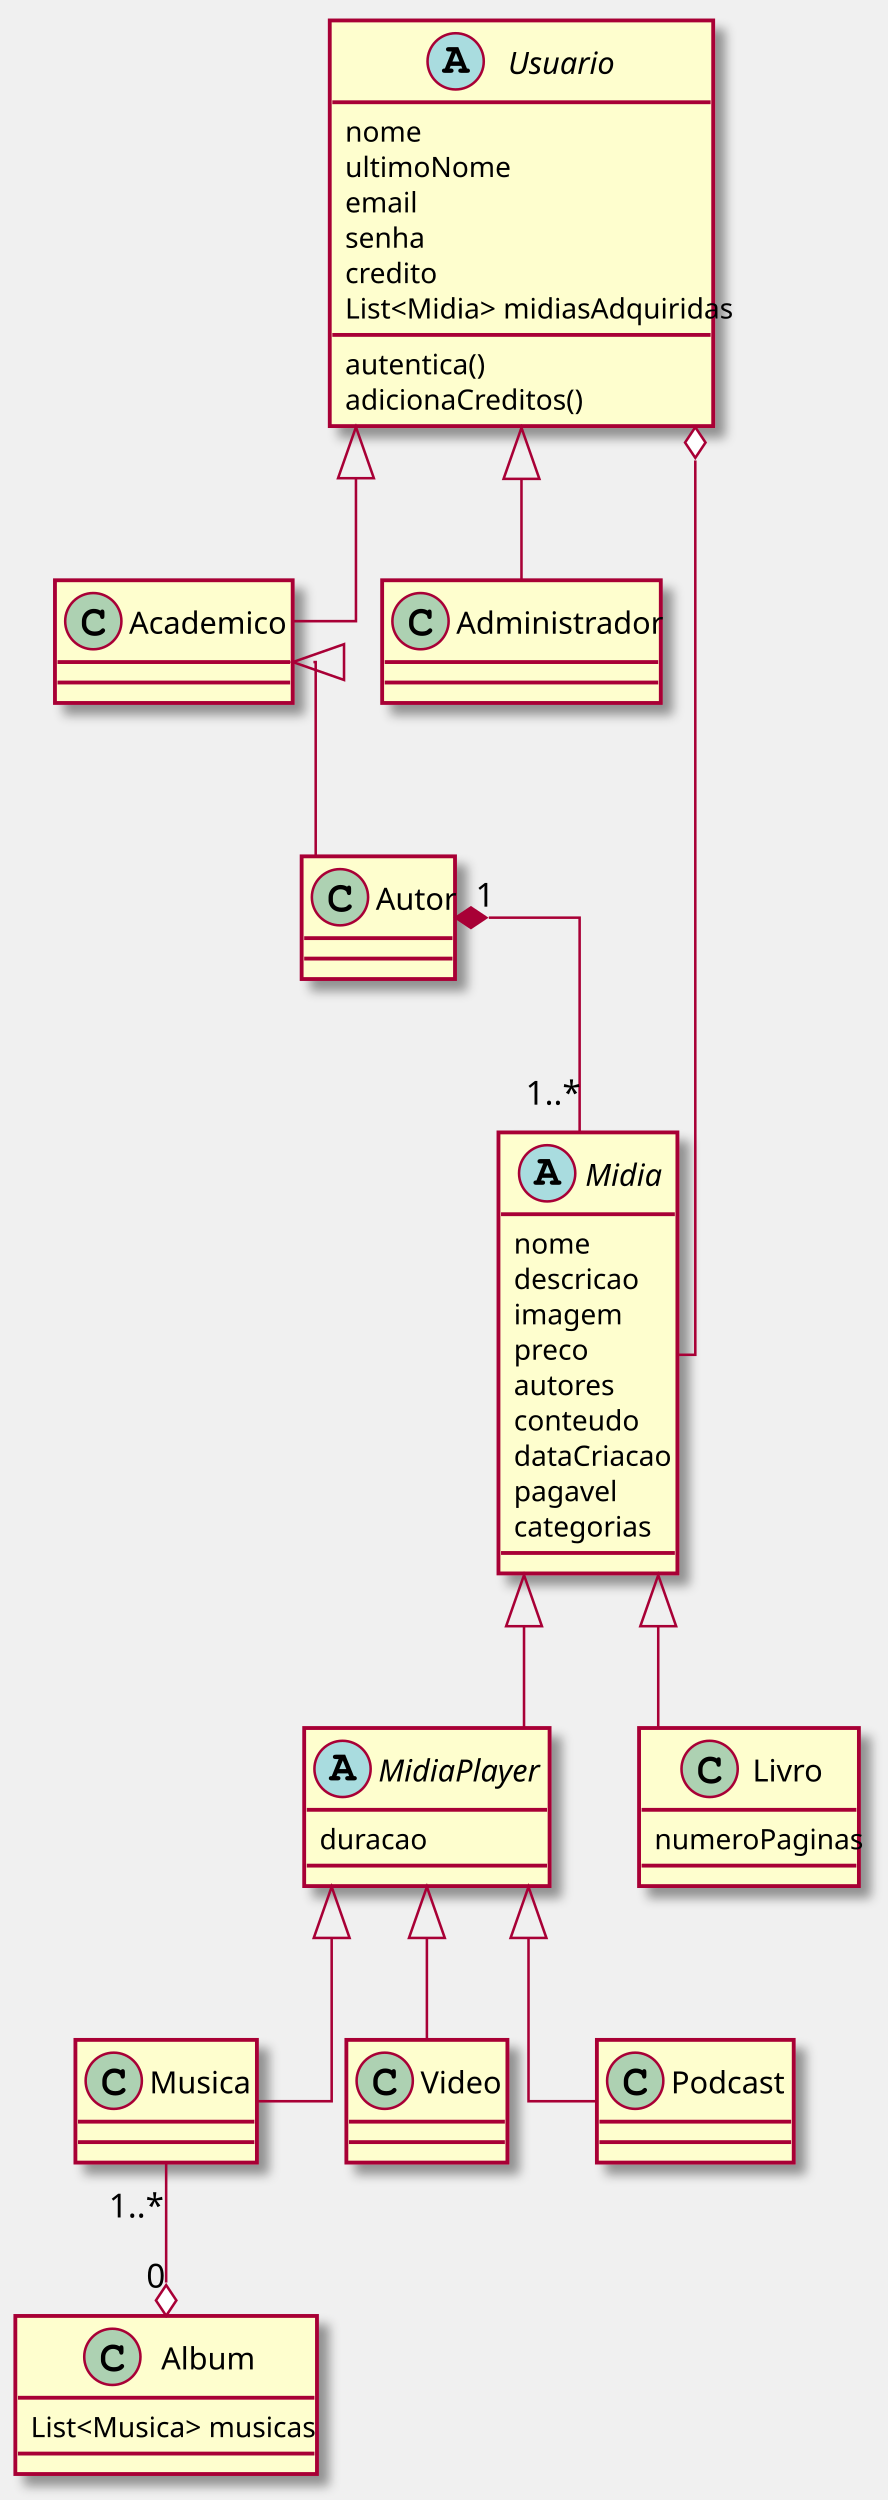
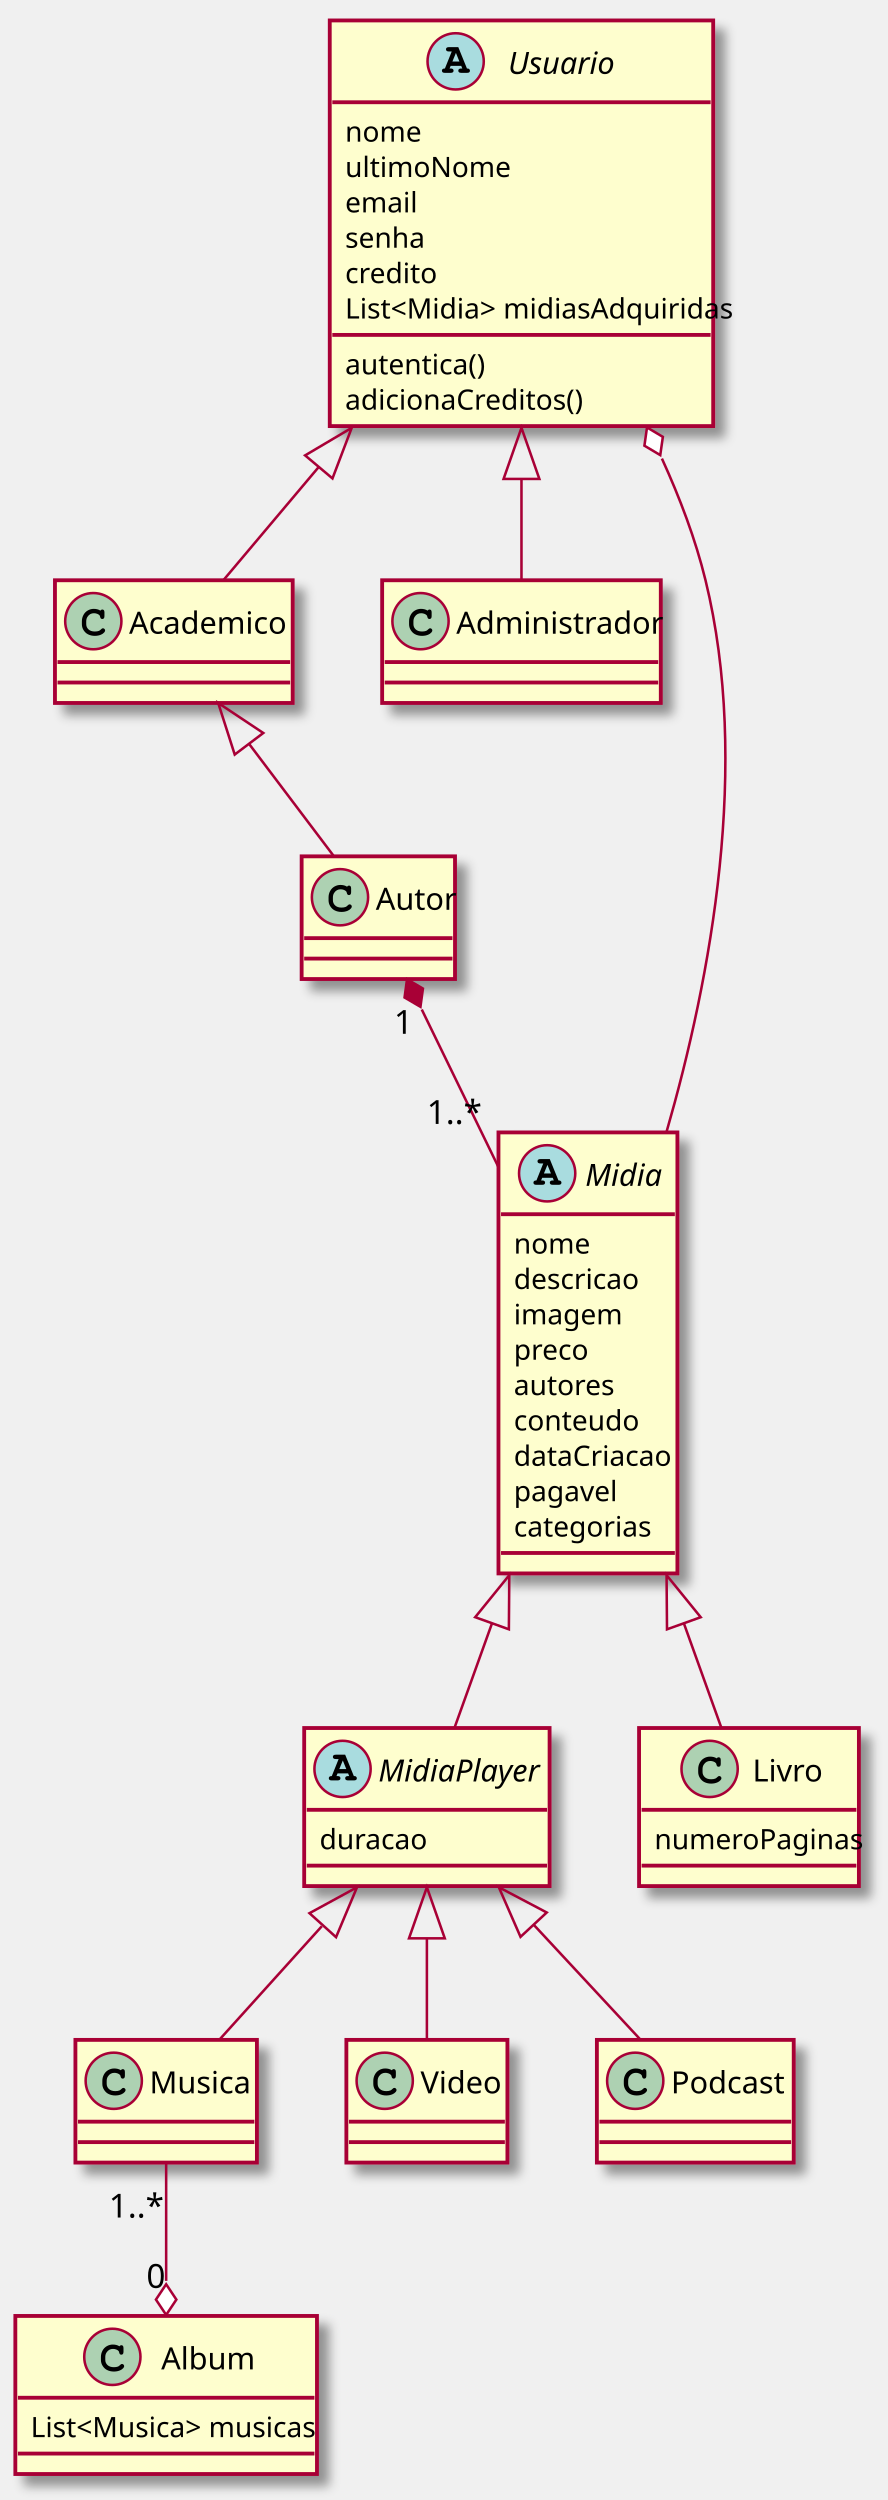
<svg xmlns="http://www.w3.org/2000/svg" contentScriptType="application/ecmascript" contentStyleType="text/css" height="978px" preserveAspectRatio="none" style="width:347px;height:978px;" version="1.1" viewBox="0 0 347 978" width="347px" zoomAndPan="magnify">
  <defs>
-     <filter height="300%" id="fqxv5ekzjxmud" width="300%" x="-1" y="-1">
+     <filter height="300%" id="fqnfkdwn45nmw" width="300%" x="-1" y="-1">
      <feGaussianBlur result="blurOut" stdDeviation="2.0" />
      <feColorMatrix in="blurOut" result="blurOut2" type="matrix" values="0 0 0 0 0 0 0 0 0 0 0 0 0 0 0 0 0 0 .4 0" />
      <feOffset dx="4.0" dy="4.0" in="blurOut2" result="blurOut3" />
      <feBlend in="SourceGraphic" in2="blurOut3" mode="normal" />
    </filter>
  </defs>
  <g>
-     <rect fill="#FEFECE" filter="url(#fqxv5ekzjxmud)" height="158.688" id="Usuario" style="stroke: #A80036; stroke-width: 1.5;" width="150" x="129" y="8" />
+     <rect fill="#FEFECE" filter="url(#fqnfkdwn45nmw)" height="158.688" id="Usuario" style="stroke: #A80036; stroke-width: 1.5;" width="150" x="129" y="8" />
    <ellipse cx="178.25" cy="24" fill="#A9DCDF" rx="11" ry="11" style="stroke: #A80036; stroke-width: 1.0;" />
    <path d="M180.438,25.766 L176.297,25.766 L175.875,26.797 L176.297,26.797 Q176.906,26.797 177.172,27.031 Q177.438,27.266 177.438,27.656 Q177.438,28.031 177.172,28.266 Q176.906,28.5 176.297,28.5 L174,28.5 Q173.391,28.5 173.133,28.266 Q172.875,28.031 172.875,27.641 Q172.875,27.266 173.148,27.023 Q173.422,26.781 174.047,26.797 L176.719,20.141 L175.609,20.141 Q175,20.141 174.734,19.906 Q174.469,19.672 174.469,19.281 Q174.469,18.906 174.734,18.672 Q175,18.438 175.609,18.438 L179.281,18.438 L182.672,26.797 Q183.266,26.797 183.453,26.938 Q183.844,27.203 183.844,27.656 Q183.844,28.031 183.586,28.266 Q183.328,28.5 182.719,28.5 L180.422,28.5 Q179.812,28.5 179.547,28.266 Q179.281,28.031 179.281,27.641 Q179.281,27.266 179.547,27.031 Q179.812,26.797 180.422,26.797 L180.844,26.797 L180.438,25.766 Z M179.719,24.062 L178.359,20.688 L176.984,24.062 L179.719,24.062 Z " />
    <text fill="#000000" font-family="sans-serif" font-size="12" font-style="italic" lengthAdjust="spacingAndGlyphs" textLength="43" x="198.75" y="28.91">Usuario</text>
    <line style="stroke: #A80036; stroke-width: 1.5;" x1="130" x2="278" y1="40" y2="40" />
    <text fill="#000000" font-family="sans-serif" font-size="11" lengthAdjust="spacingAndGlyphs" textLength="26" x="135" y="55.419">nome</text>
    <text fill="#000000" font-family="sans-serif" font-size="11" lengthAdjust="spacingAndGlyphs" textLength="54" x="135" y="69.255">ultimoNome</text>
    <text fill="#000000" font-family="sans-serif" font-size="11" lengthAdjust="spacingAndGlyphs" textLength="24" x="135" y="83.091">email</text>
    <text fill="#000000" font-family="sans-serif" font-size="11" lengthAdjust="spacingAndGlyphs" textLength="30" x="135" y="96.927">senha</text>
    <text fill="#000000" font-family="sans-serif" font-size="11" lengthAdjust="spacingAndGlyphs" textLength="33" x="135" y="110.763">credito</text>
    <text fill="#000000" font-family="sans-serif" font-size="11" lengthAdjust="spacingAndGlyphs" textLength="138" x="135" y="124.599">List&lt;Midia&gt; midiasAdquiridas</text>
    <line style="stroke: #A80036; stroke-width: 1.5;" x1="130" x2="278" y1="131.016" y2="131.016" />
    <text fill="#000000" font-family="sans-serif" font-size="11" lengthAdjust="spacingAndGlyphs" textLength="52" x="135" y="146.435">autentica()</text>
    <text fill="#000000" font-family="sans-serif" font-size="11" lengthAdjust="spacingAndGlyphs" textLength="88" x="135" y="160.27">adicionaCreditos()</text>
-     <rect fill="#FEFECE" filter="url(#fqxv5ekzjxmud)" height="48" id="Academico" style="stroke: #A80036; stroke-width: 1.5;" width="93" x="21.5" y="227" />
+     <rect fill="#FEFECE" filter="url(#fqnfkdwn45nmw)" height="48" id="Academico" style="stroke: #A80036; stroke-width: 1.5;" width="93" x="21.5" y="227" />
    <ellipse cx="36.5" cy="243" fill="#ADD1B2" rx="11" ry="11" style="stroke: #A80036; stroke-width: 1.0;" />
    <path d="M39.266,238.875 Q39.422,238.656 39.609,238.547 Q39.797,238.438 40.016,238.438 Q40.391,238.438 40.625,238.695 Q40.859,238.953 40.859,239.562 L40.859,241.016 Q40.859,241.625 40.625,241.891 Q40.391,242.156 40.016,242.156 Q39.672,242.156 39.469,241.953 Q39.266,241.766 39.156,241.25 Q39.109,240.891 38.922,240.703 Q38.594,240.328 37.984,240.109 Q37.375,239.891 36.75,239.891 Q35.984,239.891 35.352,240.219 Q34.719,240.547 34.227,241.297 Q33.734,242.047 33.734,243.078 L33.734,244.172 Q33.734,245.406 34.625,246.227 Q35.516,247.047 37.109,247.047 Q38.047,247.047 38.703,246.797 Q39.094,246.641 39.516,246.203 Q39.781,245.938 39.93,245.859 Q40.078,245.781 40.281,245.781 Q40.609,245.781 40.867,246.039 Q41.125,246.297 41.125,246.641 Q41.125,246.984 40.781,247.391 Q40.281,247.969 39.484,248.297 Q38.406,248.75 37.109,248.75 Q35.594,248.75 34.391,248.125 Q33.406,247.625 32.719,246.555 Q32.031,245.484 32.031,244.203 L32.031,243.047 Q32.031,241.719 32.648,240.57 Q33.266,239.422 34.359,238.805 Q35.453,238.188 36.688,238.188 Q37.422,238.188 38.07,238.352 Q38.719,238.516 39.266,238.875 Z " />
    <text fill="#000000" font-family="sans-serif" font-size="12" lengthAdjust="spacingAndGlyphs" textLength="61" x="50.5" y="247.91">Academico</text>
    <line style="stroke: #A80036; stroke-width: 1.5;" x1="22.5" x2="113.5" y1="259" y2="259" />
    <line style="stroke: #A80036; stroke-width: 1.5;" x1="22.5" x2="113.5" y1="267" y2="267" />
-     <rect fill="#FEFECE" filter="url(#fqxv5ekzjxmud)" height="48" id="Administrador" style="stroke: #A80036; stroke-width: 1.5;" width="109" x="149.5" y="227" />
+     <rect fill="#FEFECE" filter="url(#fqnfkdwn45nmw)" height="48" id="Administrador" style="stroke: #A80036; stroke-width: 1.5;" width="109" x="149.5" y="227" />
    <ellipse cx="164.5" cy="243" fill="#ADD1B2" rx="11" ry="11" style="stroke: #A80036; stroke-width: 1.0;" />
    <path d="M167.266,238.875 Q167.422,238.656 167.609,238.547 Q167.797,238.438 168.016,238.438 Q168.391,238.438 168.625,238.695 Q168.859,238.953 168.859,239.562 L168.859,241.016 Q168.859,241.625 168.625,241.891 Q168.391,242.156 168.016,242.156 Q167.672,242.156 167.469,241.953 Q167.266,241.766 167.156,241.25 Q167.109,240.891 166.922,240.703 Q166.594,240.328 165.984,240.109 Q165.375,239.891 164.75,239.891 Q163.984,239.891 163.352,240.219 Q162.719,240.547 162.227,241.297 Q161.734,242.047 161.734,243.078 L161.734,244.172 Q161.734,245.406 162.625,246.227 Q163.516,247.047 165.109,247.047 Q166.047,247.047 166.703,246.797 Q167.094,246.641 167.516,246.203 Q167.781,245.938 167.93,245.859 Q168.078,245.781 168.281,245.781 Q168.609,245.781 168.867,246.039 Q169.125,246.297 169.125,246.641 Q169.125,246.984 168.781,247.391 Q168.281,247.969 167.484,248.297 Q166.406,248.75 165.109,248.75 Q163.594,248.75 162.391,248.125 Q161.406,247.625 160.719,246.555 Q160.031,245.484 160.031,244.203 L160.031,243.047 Q160.031,241.719 160.648,240.57 Q161.266,239.422 162.359,238.805 Q163.453,238.188 164.688,238.188 Q165.422,238.188 166.07,238.352 Q166.719,238.516 167.266,238.875 Z " />
    <text fill="#000000" font-family="sans-serif" font-size="12" lengthAdjust="spacingAndGlyphs" textLength="77" x="178.5" y="247.91">Administrador</text>
    <line style="stroke: #A80036; stroke-width: 1.5;" x1="150.5" x2="257.5" y1="259" y2="259" />
    <line style="stroke: #A80036; stroke-width: 1.5;" x1="150.5" x2="257.5" y1="267" y2="267" />
-     <rect fill="#FEFECE" filter="url(#fqxv5ekzjxmud)" height="61.836" id="Album" style="stroke: #A80036; stroke-width: 1.5;" width="118" x="6" y="906" />
+     <rect fill="#FEFECE" filter="url(#fqnfkdwn45nmw)" height="61.836" id="Album" style="stroke: #A80036; stroke-width: 1.5;" width="118" x="6" y="906" />
    <ellipse cx="43.95" cy="922" fill="#ADD1B2" rx="11" ry="11" style="stroke: #A80036; stroke-width: 1.0;" />
    <path d="M46.716,917.875 Q46.872,917.656 47.059,917.547 Q47.247,917.438 47.466,917.438 Q47.841,917.438 48.075,917.695 Q48.309,917.953 48.309,918.562 L48.309,920.016 Q48.309,920.625 48.075,920.891 Q47.841,921.156 47.466,921.156 Q47.122,921.156 46.919,920.953 Q46.716,920.766 46.606,920.25 Q46.559,919.891 46.372,919.703 Q46.044,919.328 45.434,919.109 Q44.825,918.891 44.2,918.891 Q43.434,918.891 42.802,919.219 Q42.169,919.547 41.677,920.297 Q41.184,921.047 41.184,922.078 L41.184,923.172 Q41.184,924.406 42.075,925.227 Q42.966,926.047 44.559,926.047 Q45.497,926.047 46.153,925.797 Q46.544,925.641 46.966,925.203 Q47.231,924.938 47.38,924.859 Q47.528,924.781 47.731,924.781 Q48.059,924.781 48.317,925.039 Q48.575,925.297 48.575,925.641 Q48.575,925.984 48.231,926.391 Q47.731,926.969 46.934,927.297 Q45.856,927.75 44.559,927.75 Q43.044,927.75 41.841,927.125 Q40.856,926.625 40.169,925.555 Q39.481,924.484 39.481,923.203 L39.481,922.047 Q39.481,920.719 40.098,919.57 Q40.716,918.422 41.809,917.805 Q42.903,917.188 44.138,917.188 Q44.872,917.188 45.52,917.352 Q46.169,917.516 46.716,917.875 Z " />
    <text fill="#000000" font-family="sans-serif" font-size="12" lengthAdjust="spacingAndGlyphs" textLength="35" x="63.05" y="926.91">Album</text>
    <line style="stroke: #A80036; stroke-width: 1.5;" x1="7" x2="123" y1="938" y2="938" />
    <text fill="#000000" font-family="sans-serif" font-size="11" lengthAdjust="spacingAndGlyphs" textLength="106" x="12" y="953.419">List&lt;Musica&gt; musicas</text>
    <line style="stroke: #A80036; stroke-width: 1.5;" x1="7" x2="123" y1="959.836" y2="959.836" />
-     <rect fill="#FEFECE" filter="url(#fqxv5ekzjxmud)" height="172.523" id="Midia" style="stroke: #A80036; stroke-width: 1.5;" width="70" x="195" y="443" />
+     <rect fill="#FEFECE" filter="url(#fqnfkdwn45nmw)" height="172.523" id="Midia" style="stroke: #A80036; stroke-width: 1.5;" width="70" x="195" y="443" />
    <ellipse cx="214.05" cy="459" fill="#A9DCDF" rx="11" ry="11" style="stroke: #A80036; stroke-width: 1.0;" />
    <path d="M216.238,460.766 L212.097,460.766 L211.675,461.797 L212.097,461.797 Q212.706,461.797 212.972,462.031 Q213.238,462.266 213.238,462.656 Q213.238,463.031 212.972,463.266 Q212.706,463.5 212.097,463.5 L209.8,463.5 Q209.191,463.5 208.933,463.266 Q208.675,463.031 208.675,462.641 Q208.675,462.266 208.948,462.023 Q209.222,461.781 209.847,461.797 L212.519,455.141 L211.409,455.141 Q210.8,455.141 210.534,454.906 Q210.269,454.672 210.269,454.281 Q210.269,453.906 210.534,453.672 Q210.8,453.438 211.409,453.438 L215.081,453.438 L218.472,461.797 Q219.066,461.797 219.253,461.938 Q219.644,462.203 219.644,462.656 Q219.644,463.031 219.386,463.266 Q219.128,463.5 218.519,463.5 L216.222,463.5 Q215.613,463.5 215.347,463.266 Q215.081,463.031 215.081,462.641 Q215.081,462.266 215.347,462.031 Q215.613,461.797 216.222,461.797 L216.644,461.797 L216.238,460.766 Z M215.519,459.062 L214.159,455.688 L212.784,459.062 L215.519,459.062 Z " />
    <text fill="#000000" font-family="sans-serif" font-size="12" font-style="italic" lengthAdjust="spacingAndGlyphs" textLength="29" x="228.95" y="463.91">Midia</text>
    <line style="stroke: #A80036; stroke-width: 1.5;" x1="196" x2="264" y1="475" y2="475" />
    <text fill="#000000" font-family="sans-serif" font-size="11" lengthAdjust="spacingAndGlyphs" textLength="26" x="201" y="490.419">nome</text>
    <text fill="#000000" font-family="sans-serif" font-size="11" lengthAdjust="spacingAndGlyphs" textLength="48" x="201" y="504.255">descricao</text>
    <text fill="#000000" font-family="sans-serif" font-size="11" lengthAdjust="spacingAndGlyphs" textLength="36" x="201" y="518.091">imagem</text>
    <text fill="#000000" font-family="sans-serif" font-size="11" lengthAdjust="spacingAndGlyphs" textLength="28" x="201" y="531.927">preco</text>
    <text fill="#000000" font-family="sans-serif" font-size="11" lengthAdjust="spacingAndGlyphs" textLength="37" x="201" y="545.763">autores</text>
    <text fill="#000000" font-family="sans-serif" font-size="11" lengthAdjust="spacingAndGlyphs" textLength="45" x="201" y="559.599">conteudo</text>
    <text fill="#000000" font-family="sans-serif" font-size="11" lengthAdjust="spacingAndGlyphs" textLength="58" x="201" y="573.435">dataCriacao</text>
    <text fill="#000000" font-family="sans-serif" font-size="11" lengthAdjust="spacingAndGlyphs" textLength="38" x="201" y="587.27">pagavel</text>
    <text fill="#000000" font-family="sans-serif" font-size="11" lengthAdjust="spacingAndGlyphs" textLength="51" x="201" y="601.106">categorias</text>
    <line style="stroke: #A80036; stroke-width: 1.5;" x1="196" x2="264" y1="607.523" y2="607.523" />
-     <rect fill="#FEFECE" filter="url(#fqxv5ekzjxmud)" height="61.836" id="MidiaPlayer" style="stroke: #A80036; stroke-width: 1.5;" width="96" x="119" y="676" />
+     <rect fill="#FEFECE" filter="url(#fqnfkdwn45nmw)" height="61.836" id="MidiaPlayer" style="stroke: #A80036; stroke-width: 1.5;" width="96" x="119" y="676" />
    <ellipse cx="134" cy="692" fill="#A9DCDF" rx="11" ry="11" style="stroke: #A80036; stroke-width: 1.0;" />
    <path d="M136.188,693.766 L132.047,693.766 L131.625,694.797 L132.047,694.797 Q132.656,694.797 132.922,695.031 Q133.188,695.266 133.188,695.656 Q133.188,696.031 132.922,696.266 Q132.656,696.5 132.047,696.5 L129.75,696.5 Q129.141,696.5 128.883,696.266 Q128.625,696.031 128.625,695.641 Q128.625,695.266 128.898,695.023 Q129.172,694.781 129.797,694.797 L132.469,688.141 L131.359,688.141 Q130.75,688.141 130.484,687.906 Q130.219,687.672 130.219,687.281 Q130.219,686.906 130.484,686.672 Q130.75,686.438 131.359,686.438 L135.031,686.438 L138.422,694.797 Q139.016,694.797 139.203,694.938 Q139.594,695.203 139.594,695.656 Q139.594,696.031 139.336,696.266 Q139.078,696.5 138.469,696.5 L136.172,696.5 Q135.562,696.5 135.297,696.266 Q135.031,696.031 135.031,695.641 Q135.031,695.266 135.297,695.031 Q135.562,694.797 136.172,694.797 L136.594,694.797 L136.188,693.766 Z M135.469,692.062 L134.109,688.688 L132.734,692.062 L135.469,692.062 Z " />
    <text fill="#000000" font-family="sans-serif" font-size="12" font-style="italic" lengthAdjust="spacingAndGlyphs" textLength="64" x="148" y="696.91">MidiaPlayer</text>
    <line style="stroke: #A80036; stroke-width: 1.5;" x1="120" x2="214" y1="708" y2="708" />
    <text fill="#000000" font-family="sans-serif" font-size="11" lengthAdjust="spacingAndGlyphs" textLength="40" x="125" y="723.419">duracao</text>
    <line style="stroke: #A80036; stroke-width: 1.5;" x1="120" x2="214" y1="729.836" y2="729.836" />
-     <rect fill="#FEFECE" filter="url(#fqxv5ekzjxmud)" height="61.836" id="Livro" style="stroke: #A80036; stroke-width: 1.5;" width="86" x="250" y="676" />
+     <rect fill="#FEFECE" filter="url(#fqnfkdwn45nmw)" height="61.836" id="Livro" style="stroke: #A80036; stroke-width: 1.5;" width="86" x="250" y="676" />
    <ellipse cx="277.6" cy="692" fill="#ADD1B2" rx="11" ry="11" style="stroke: #A80036; stroke-width: 1.0;" />
    <path d="M280.366,687.875 Q280.522,687.656 280.709,687.547 Q280.897,687.438 281.116,687.438 Q281.491,687.438 281.725,687.695 Q281.959,687.953 281.959,688.562 L281.959,690.016 Q281.959,690.625 281.725,690.891 Q281.491,691.156 281.116,691.156 Q280.772,691.156 280.569,690.953 Q280.366,690.766 280.256,690.25 Q280.209,689.891 280.022,689.703 Q279.694,689.328 279.084,689.109 Q278.475,688.891 277.85,688.891 Q277.084,688.891 276.452,689.219 Q275.819,689.547 275.327,690.297 Q274.834,691.047 274.834,692.078 L274.834,693.172 Q274.834,694.406 275.725,695.227 Q276.616,696.047 278.209,696.047 Q279.147,696.047 279.803,695.797 Q280.194,695.641 280.616,695.203 Q280.881,694.938 281.03,694.859 Q281.178,694.781 281.381,694.781 Q281.709,694.781 281.967,695.039 Q282.225,695.297 282.225,695.641 Q282.225,695.984 281.881,696.391 Q281.381,696.969 280.584,697.297 Q279.506,697.75 278.209,697.75 Q276.694,697.75 275.491,697.125 Q274.506,696.625 273.819,695.555 Q273.131,694.484 273.131,693.203 L273.131,692.047 Q273.131,690.719 273.748,689.57 Q274.366,688.422 275.459,687.805 Q276.553,687.188 277.788,687.188 Q278.522,687.188 279.17,687.352 Q279.819,687.516 280.366,687.875 Z " />
    <text fill="#000000" font-family="sans-serif" font-size="12" lengthAdjust="spacingAndGlyphs" textLength="26" x="294.4" y="696.91">Livro</text>
    <line style="stroke: #A80036; stroke-width: 1.5;" x1="251" x2="335" y1="708" y2="708" />
    <text fill="#000000" font-family="sans-serif" font-size="11" lengthAdjust="spacingAndGlyphs" textLength="74" x="256" y="723.419">numeroPaginas</text>
    <line style="stroke: #A80036; stroke-width: 1.5;" x1="251" x2="335" y1="729.836" y2="729.836" />
-     <rect fill="#FEFECE" filter="url(#fqxv5ekzjxmud)" height="48" id="Musica" style="stroke: #A80036; stroke-width: 1.5;" width="71" x="29.5" y="798" />
+     <rect fill="#FEFECE" filter="url(#fqnfkdwn45nmw)" height="48" id="Musica" style="stroke: #A80036; stroke-width: 1.5;" width="71" x="29.5" y="798" />
    <ellipse cx="44.5" cy="814" fill="#ADD1B2" rx="11" ry="11" style="stroke: #A80036; stroke-width: 1.0;" />
    <path d="M47.266,809.875 Q47.422,809.656 47.609,809.547 Q47.797,809.438 48.016,809.438 Q48.391,809.438 48.625,809.695 Q48.859,809.953 48.859,810.562 L48.859,812.016 Q48.859,812.625 48.625,812.891 Q48.391,813.156 48.016,813.156 Q47.672,813.156 47.469,812.953 Q47.266,812.766 47.156,812.25 Q47.109,811.891 46.922,811.703 Q46.594,811.328 45.984,811.109 Q45.375,810.891 44.75,810.891 Q43.984,810.891 43.352,811.219 Q42.719,811.547 42.227,812.297 Q41.734,813.047 41.734,814.078 L41.734,815.172 Q41.734,816.406 42.625,817.227 Q43.516,818.047 45.109,818.047 Q46.047,818.047 46.703,817.797 Q47.094,817.641 47.516,817.203 Q47.781,816.938 47.93,816.859 Q48.078,816.781 48.281,816.781 Q48.609,816.781 48.867,817.039 Q49.125,817.297 49.125,817.641 Q49.125,817.984 48.781,818.391 Q48.281,818.969 47.484,819.297 Q46.406,819.75 45.109,819.75 Q43.594,819.75 42.391,819.125 Q41.406,818.625 40.719,817.555 Q40.031,816.484 40.031,815.203 L40.031,814.047 Q40.031,812.719 40.648,811.57 Q41.266,810.422 42.359,809.805 Q43.453,809.188 44.688,809.188 Q45.422,809.188 46.07,809.352 Q46.719,809.516 47.266,809.875 Z " />
    <text fill="#000000" font-family="sans-serif" font-size="12" lengthAdjust="spacingAndGlyphs" textLength="39" x="58.5" y="818.91">Musica</text>
    <line style="stroke: #A80036; stroke-width: 1.5;" x1="30.5" x2="99.5" y1="830" y2="830" />
    <line style="stroke: #A80036; stroke-width: 1.5;" x1="30.5" x2="99.5" y1="838" y2="838" />
-     <rect fill="#FEFECE" filter="url(#fqxv5ekzjxmud)" height="48" id="Video" style="stroke: #A80036; stroke-width: 1.5;" width="63" x="135.5" y="798" />
+     <rect fill="#FEFECE" filter="url(#fqnfkdwn45nmw)" height="48" id="Video" style="stroke: #A80036; stroke-width: 1.5;" width="63" x="135.5" y="798" />
    <ellipse cx="150.5" cy="814" fill="#ADD1B2" rx="11" ry="11" style="stroke: #A80036; stroke-width: 1.0;" />
    <path d="M153.266,809.875 Q153.422,809.656 153.609,809.547 Q153.797,809.438 154.016,809.438 Q154.391,809.438 154.625,809.695 Q154.859,809.953 154.859,810.562 L154.859,812.016 Q154.859,812.625 154.625,812.891 Q154.391,813.156 154.016,813.156 Q153.672,813.156 153.469,812.953 Q153.266,812.766 153.156,812.25 Q153.109,811.891 152.922,811.703 Q152.594,811.328 151.984,811.109 Q151.375,810.891 150.75,810.891 Q149.984,810.891 149.352,811.219 Q148.719,811.547 148.227,812.297 Q147.734,813.047 147.734,814.078 L147.734,815.172 Q147.734,816.406 148.625,817.227 Q149.516,818.047 151.109,818.047 Q152.047,818.047 152.703,817.797 Q153.094,817.641 153.516,817.203 Q153.781,816.938 153.93,816.859 Q154.078,816.781 154.281,816.781 Q154.609,816.781 154.867,817.039 Q155.125,817.297 155.125,817.641 Q155.125,817.984 154.781,818.391 Q154.281,818.969 153.484,819.297 Q152.406,819.75 151.109,819.75 Q149.594,819.75 148.391,819.125 Q147.406,818.625 146.719,817.555 Q146.031,816.484 146.031,815.203 L146.031,814.047 Q146.031,812.719 146.648,811.57 Q147.266,810.422 148.359,809.805 Q149.453,809.188 150.688,809.188 Q151.422,809.188 152.07,809.352 Q152.719,809.516 153.266,809.875 Z " />
    <text fill="#000000" font-family="sans-serif" font-size="12" lengthAdjust="spacingAndGlyphs" textLength="31" x="164.5" y="818.91">Video</text>
    <line style="stroke: #A80036; stroke-width: 1.5;" x1="136.5" x2="197.5" y1="830" y2="830" />
    <line style="stroke: #A80036; stroke-width: 1.5;" x1="136.5" x2="197.5" y1="838" y2="838" />
-     <rect fill="#FEFECE" filter="url(#fqxv5ekzjxmud)" height="48" id="Podcast" style="stroke: #A80036; stroke-width: 1.5;" width="77" x="233.5" y="798" />
+     <rect fill="#FEFECE" filter="url(#fqnfkdwn45nmw)" height="48" id="Podcast" style="stroke: #A80036; stroke-width: 1.5;" width="77" x="233.5" y="798" />
    <ellipse cx="248.5" cy="814" fill="#ADD1B2" rx="11" ry="11" style="stroke: #A80036; stroke-width: 1.0;" />
    <path d="M251.266,809.875 Q251.422,809.656 251.609,809.547 Q251.797,809.438 252.016,809.438 Q252.391,809.438 252.625,809.695 Q252.859,809.953 252.859,810.562 L252.859,812.016 Q252.859,812.625 252.625,812.891 Q252.391,813.156 252.016,813.156 Q251.672,813.156 251.469,812.953 Q251.266,812.766 251.156,812.25 Q251.109,811.891 250.922,811.703 Q250.594,811.328 249.984,811.109 Q249.375,810.891 248.75,810.891 Q247.984,810.891 247.352,811.219 Q246.719,811.547 246.227,812.297 Q245.734,813.047 245.734,814.078 L245.734,815.172 Q245.734,816.406 246.625,817.227 Q247.516,818.047 249.109,818.047 Q250.047,818.047 250.703,817.797 Q251.094,817.641 251.516,817.203 Q251.781,816.938 251.93,816.859 Q252.078,816.781 252.281,816.781 Q252.609,816.781 252.867,817.039 Q253.125,817.297 253.125,817.641 Q253.125,817.984 252.781,818.391 Q252.281,818.969 251.484,819.297 Q250.406,819.75 249.109,819.75 Q247.594,819.75 246.391,819.125 Q245.406,818.625 244.719,817.555 Q244.031,816.484 244.031,815.203 L244.031,814.047 Q244.031,812.719 244.648,811.57 Q245.266,810.422 246.359,809.805 Q247.453,809.188 248.688,809.188 Q249.422,809.188 250.07,809.352 Q250.719,809.516 251.266,809.875 Z " />
    <text fill="#000000" font-family="sans-serif" font-size="12" lengthAdjust="spacingAndGlyphs" textLength="45" x="262.5" y="818.91">Podcast</text>
    <line style="stroke: #A80036; stroke-width: 1.5;" x1="234.5" x2="309.5" y1="830" y2="830" />
    <line style="stroke: #A80036; stroke-width: 1.5;" x1="234.5" x2="309.5" y1="838" y2="838" />
-     <rect fill="#FEFECE" filter="url(#fqxv5ekzjxmud)" height="48" id="Autor" style="stroke: #A80036; stroke-width: 1.5;" width="60" x="118" y="335" />
+     <rect fill="#FEFECE" filter="url(#fqnfkdwn45nmw)" height="48" id="Autor" style="stroke: #A80036; stroke-width: 1.5;" width="60" x="118" y="335" />
    <ellipse cx="133" cy="351" fill="#ADD1B2" rx="11" ry="11" style="stroke: #A80036; stroke-width: 1.0;" />
    <path d="M135.766,346.875 Q135.922,346.656 136.109,346.547 Q136.297,346.438 136.516,346.438 Q136.891,346.438 137.125,346.695 Q137.359,346.953 137.359,347.562 L137.359,349.016 Q137.359,349.625 137.125,349.891 Q136.891,350.156 136.516,350.156 Q136.172,350.156 135.969,349.953 Q135.766,349.766 135.656,349.25 Q135.609,348.891 135.422,348.703 Q135.094,348.328 134.484,348.109 Q133.875,347.891 133.25,347.891 Q132.484,347.891 131.852,348.219 Q131.219,348.547 130.727,349.297 Q130.234,350.047 130.234,351.078 L130.234,352.172 Q130.234,353.406 131.125,354.227 Q132.016,355.047 133.609,355.047 Q134.547,355.047 135.203,354.797 Q135.594,354.641 136.016,354.203 Q136.281,353.938 136.43,353.859 Q136.578,353.781 136.781,353.781 Q137.109,353.781 137.367,354.039 Q137.625,354.297 137.625,354.641 Q137.625,354.984 137.281,355.391 Q136.781,355.969 135.984,356.297 Q134.906,356.75 133.609,356.75 Q132.094,356.75 130.891,356.125 Q129.906,355.625 129.219,354.555 Q128.531,353.484 128.531,352.203 L128.531,351.047 Q128.531,349.719 129.148,348.57 Q129.766,347.422 130.859,346.805 Q131.953,346.188 133.188,346.188 Q133.922,346.188 134.57,346.352 Q135.219,346.516 135.766,346.875 Z " />
    <text fill="#000000" font-family="sans-serif" font-size="12" lengthAdjust="spacingAndGlyphs" textLength="28" x="147" y="355.91">Autor</text>
    <line style="stroke: #A80036; stroke-width: 1.5;" x1="119" x2="177" y1="367" y2="367" />
    <line style="stroke: #A80036; stroke-width: 1.5;" x1="119" x2="177" y1="375" y2="375" />
-     <path d="M191.222,359 C191.222,359 226.75,359 226.75,359 C226.75,359 226.75,400.632 226.75,442.752 " fill="none" id="Autor&lt;-Midia" style="stroke: #A80036; stroke-width: 1.0;" />
-     <polygon fill="#A80036" points="178.222,359,184.222,363,190.222,359,184.222,355,178.222,359" style="stroke: #A80036; stroke-width: 1.0;" />
-     <text fill="#000000" font-family="sans-serif" font-size="13" lengthAdjust="spacingAndGlyphs" textLength="7" x="186.02" y="354.686">1</text>
-     <text fill="#000000" font-family="sans-serif" font-size="13" lengthAdjust="spacingAndGlyphs" textLength="20" x="205.611" y="432.14">1..*</text>
-     <path d="M272,180.121 C272,180.121 272,530 272,530 C272,530 269.208,530 265.065,530 " fill="none" id="Usuario&lt;-Midia" style="stroke: #A80036; stroke-width: 1.0;" />
-     <polygon fill="#FFFFFF" points="272,167.121,268,173.121,272,179.121,276,173.121,272,167.121" style="stroke: #A80036; stroke-width: 1.0;" />
-     <path d="M139.25,187.072 C139.25,187.072 139.25,243 139.25,243 C139.25,243 128.16,243 114.73,243 " fill="none" id="Usuario&lt;-Academico" style="stroke: #A80036; stroke-width: 1.0;" />
-     <polygon fill="none" points="132.25,187.072,139.25,167.072,146.25,187.072,132.25,187.072" style="stroke: #A80036; stroke-width: 1.0;" />
-     <path d="M122.608,259 C122.608,259 123.5,259 123.5,259 C123.5,259 123.5,305.198 123.5,334.793 " fill="none" id="Academico&lt;-Autor" style="stroke: #A80036; stroke-width: 1.0;" />
-     <polygon fill="none" points="134.583,266,114.583,259,134.583,252,134.583,266" style="stroke: #A80036; stroke-width: 1.0;" />
-     <path d="M204,187.334 C204,187.334 204,226.908 204,226.908 " fill="none" id="Usuario&lt;-Administrador" style="stroke: #A80036; stroke-width: 1.0;" />
-     <polygon fill="none" points="197,187.334,204,167.334,211,187.334,197,187.334" style="stroke: #A80036; stroke-width: 1.0;" />
-     <path d="M257.5,636.17 C257.5,636.17 257.5,675.631 257.5,675.631 " fill="none" id="Midia&lt;-Livro" style="stroke: #A80036; stroke-width: 1.0;" />
-     <polygon fill="none" points="250.5,636.17,257.5,616.17,264.5,636.17,250.5,636.17" style="stroke: #A80036; stroke-width: 1.0;" />
-     <path d="M205,636.17 C205,636.17 205,675.631 205,675.631 " fill="none" id="Midia&lt;-MidiaPlayer" style="stroke: #A80036; stroke-width: 1.0;" />
-     <polygon fill="none" points="198,636.17,205,616.17,212,636.17,198,636.17" style="stroke: #A80036; stroke-width: 1.0;" />
-     <path d="M129.75,758.121 C129.75,758.121 129.75,822 129.75,822 C129.75,822 115.759,822 100.784,822 " fill="none" id="MidiaPlayer&lt;-Musica" style="stroke: #A80036; stroke-width: 1.0;" />
-     <polygon fill="none" points="122.75,758.121,129.75,738.121,136.75,758.121,122.75,758.121" style="stroke: #A80036; stroke-width: 1.0;" />
-     <path d="M167,758.121 C167,758.121 167,797.784 167,797.784 " fill="none" id="MidiaPlayer&lt;-Video" style="stroke: #A80036; stroke-width: 1.0;" />
-     <polygon fill="none" points="160,758.121,167,738.121,174,758.121,160,758.121" style="stroke: #A80036; stroke-width: 1.0;" />
-     <path d="M206.75,758.121 C206.75,758.121 206.75,822 206.75,822 C206.75,822 219.239,822 233.29,822 " fill="none" id="MidiaPlayer&lt;-Podcast" style="stroke: #A80036; stroke-width: 1.0;" />
-     <polygon fill="none" points="199.75,758.121,206.75,738.121,213.75,758.121,199.75,758.121" style="stroke: #A80036; stroke-width: 1.0;" />
-     <path d="M65,846.108 C65,846.108 65,892.922 65,892.922 " fill="none" id="Musica-&gt;Album" style="stroke: #A80036; stroke-width: 1.0;" />
-     <polygon fill="#FFFFFF" points="65,905.922,69,899.922,65,893.922,61,899.922,65,905.922" style="stroke: #A80036; stroke-width: 1.0;" />
-     <text fill="#000000" font-family="sans-serif" font-size="13" lengthAdjust="spacingAndGlyphs" textLength="20" x="42.562" y="867.472">1..*</text>
-     <text fill="#000000" font-family="sans-serif" font-size="13" lengthAdjust="spacingAndGlyphs" textLength="7" x="57.234" y="894.925">0</text>
+     <path d="M164.99,394.913 C173.679,412.768 184.59,435.187 194.977,456.532 " fill="none" id="Autor&lt;-Midia" style="stroke: #A80036; stroke-width: 1.0;" />
+     <polygon fill="#A80036" points="159.23,383.076,158.259,390.221,164.481,393.866,165.452,386.721,159.23,383.076" style="stroke: #A80036; stroke-width: 1.0;" />
+     <text fill="#000000" font-family="sans-serif" font-size="13" lengthAdjust="spacingAndGlyphs" textLength="7" x="154.114" y="404.433">1</text>
+     <text fill="#000000" font-family="sans-serif" font-size="13" lengthAdjust="spacingAndGlyphs" textLength="20" x="166.957" y="439.678">1..*</text>
+     <path d="M258.937,179.389 C265.982,194.801 272.091,211.005 276,227 C293.568,298.881 278.247,382.131 260.71,442.917 " fill="none" id="Usuario&lt;-Midia" style="stroke: #A80036; stroke-width: 1.0;" />
+     <polygon fill="#FFFFFF" points="253.111,167.216,252.093,174.355,258.292,178.04,259.309,170.901,253.111,167.216" style="stroke: #A80036; stroke-width: 1.0;" />
+     <path d="M124.529,182.872 C110.734,199.254 97.587,214.865 87.449,226.904 " fill="none" id="Usuario&lt;-Academico" style="stroke: #A80036; stroke-width: 1.0;" />
+     <polygon fill="none" points="119.356,178.147,137.594,167.358,130.065,187.165,119.356,178.147" style="stroke: #A80036; stroke-width: 1.0;" />
+     <path d="M97.569,291.178 C108.603,305.8 120.777,321.929 130.399,334.678 " fill="none" id="Academico&lt;-Autor" style="stroke: #A80036; stroke-width: 1.0;" />
+     <polygon fill="none" points="91.82,295.181,85.359,275,102.994,286.747,91.82,295.181" style="stroke: #A80036; stroke-width: 1.0;" />
+     <path d="M204,187.636 C204,202.262 204,216.038 204,226.904 " fill="none" id="Usuario&lt;-Administrador" style="stroke: #A80036; stroke-width: 1.0;" />
+     <polygon fill="none" points="197,187.358,204,167.358,211,187.358,197,187.358" style="stroke: #A80036; stroke-width: 1.0;" />
+     <path d="M267.573,635.167 C272.886,649.969 277.96,664.104 282.159,675.799 " fill="none" id="Midia&lt;-Livro" style="stroke: #A80036; stroke-width: 1.0;" />
+     <polygon fill="none" points="260.931,637.383,260.762,616.194,274.108,632.652,260.931,637.383" style="stroke: #A80036; stroke-width: 1.0;" />
+     <path d="M192.427,635.167 C187.114,649.969 182.04,664.104 177.841,675.799 " fill="none" id="Midia&lt;-MidiaPlayer" style="stroke: #A80036; stroke-width: 1.0;" />
+     <polygon fill="none" points="185.892,632.652,199.238,616.194,199.069,637.383,185.892,632.652" style="stroke: #A80036; stroke-width: 1.0;" />
+     <path d="M125.902,753.53 C112.18,768.732 97.464,785.035 85.936,797.807 " fill="none" id="MidiaPlayer&lt;-Musica" style="stroke: #A80036; stroke-width: 1.0;" />
+     <polygon fill="none" points="121.069,748.438,139.666,738.282,131.461,757.819,121.069,748.438" style="stroke: #A80036; stroke-width: 1.0;" />
+     <path d="M167,758.362 C167,772.125 167,786.379 167,797.807 " fill="none" id="MidiaPlayer&lt;-Video" style="stroke: #A80036; stroke-width: 1.0;" />
+     <polygon fill="none" points="160,758.282,167,738.282,174,758.282,160,758.282" style="stroke: #A80036; stroke-width: 1.0;" />
+     <path d="M208.861,753.051 C223.113,768.388 238.456,784.9 250.449,797.807 " fill="none" id="MidiaPlayer&lt;-Podcast" style="stroke: #A80036; stroke-width: 1.0;" />
+     <polygon fill="none" points="203.624,757.698,195.138,738.282,213.88,748.168,203.624,757.698" style="stroke: #A80036; stroke-width: 1.0;" />
+     <path d="M65,846.14 C65,859.424 65,876.542 65,892.267 " fill="none" id="Musica-&gt;Album" style="stroke: #A80036; stroke-width: 1.0;" />
+     <polygon fill="#FFFFFF" points="65,905.596,69,899.596,65,893.596,61,899.596,65,905.596" style="stroke: #A80036; stroke-width: 1.0;" />
+     <text fill="#000000" font-family="sans-serif" font-size="13" lengthAdjust="spacingAndGlyphs" textLength="20" x="42.562" y="867.512">1..*</text>
+     <text fill="#000000" font-family="sans-serif" font-size="13" lengthAdjust="spacingAndGlyphs" textLength="7" x="57.278" y="895.018">0</text>
  </g>
</svg>
